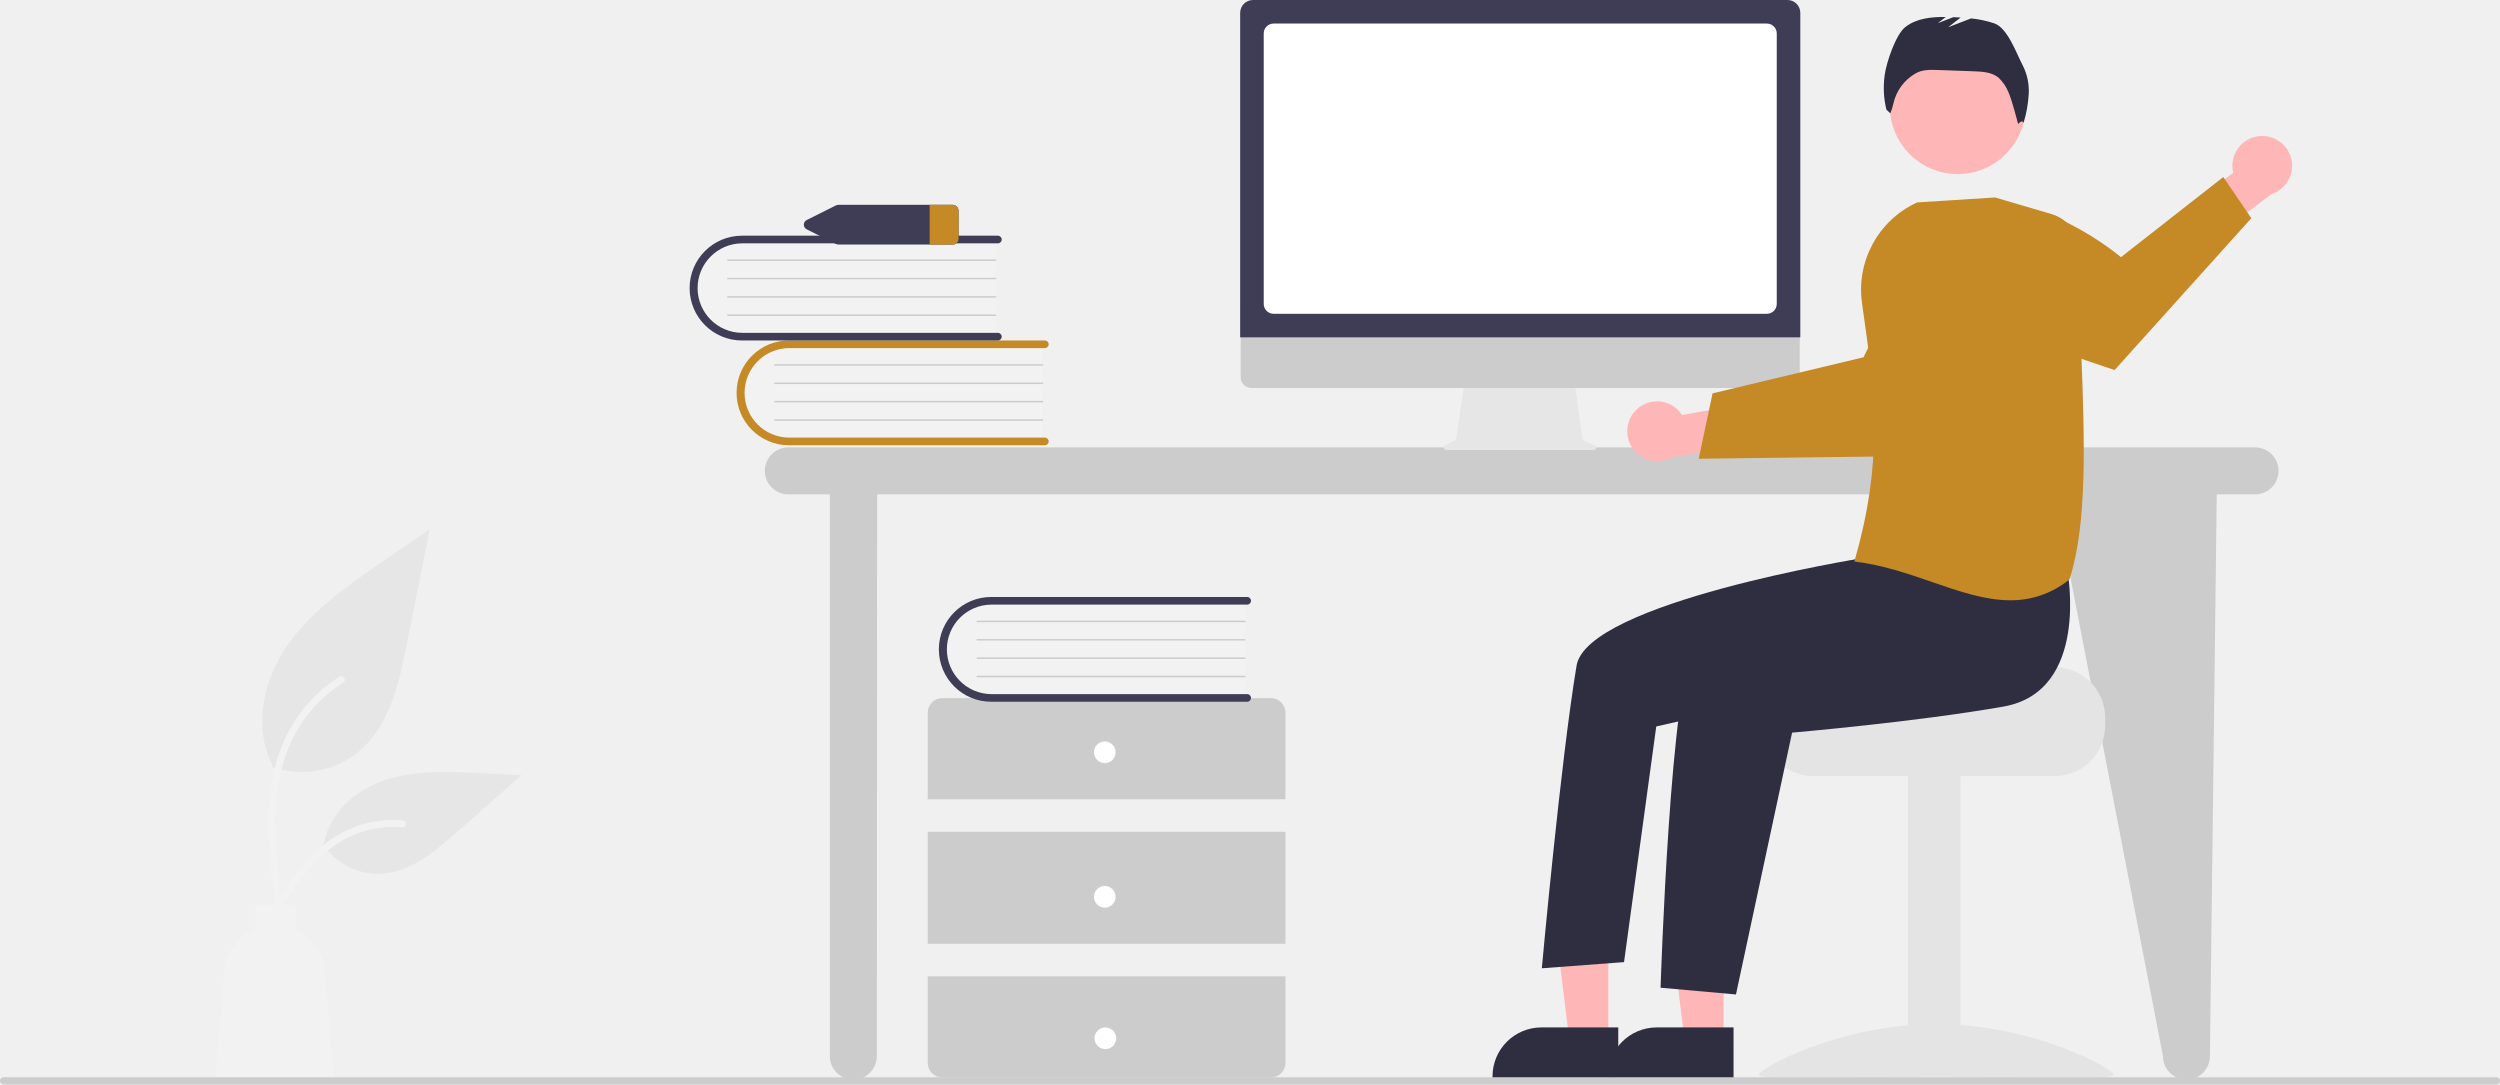
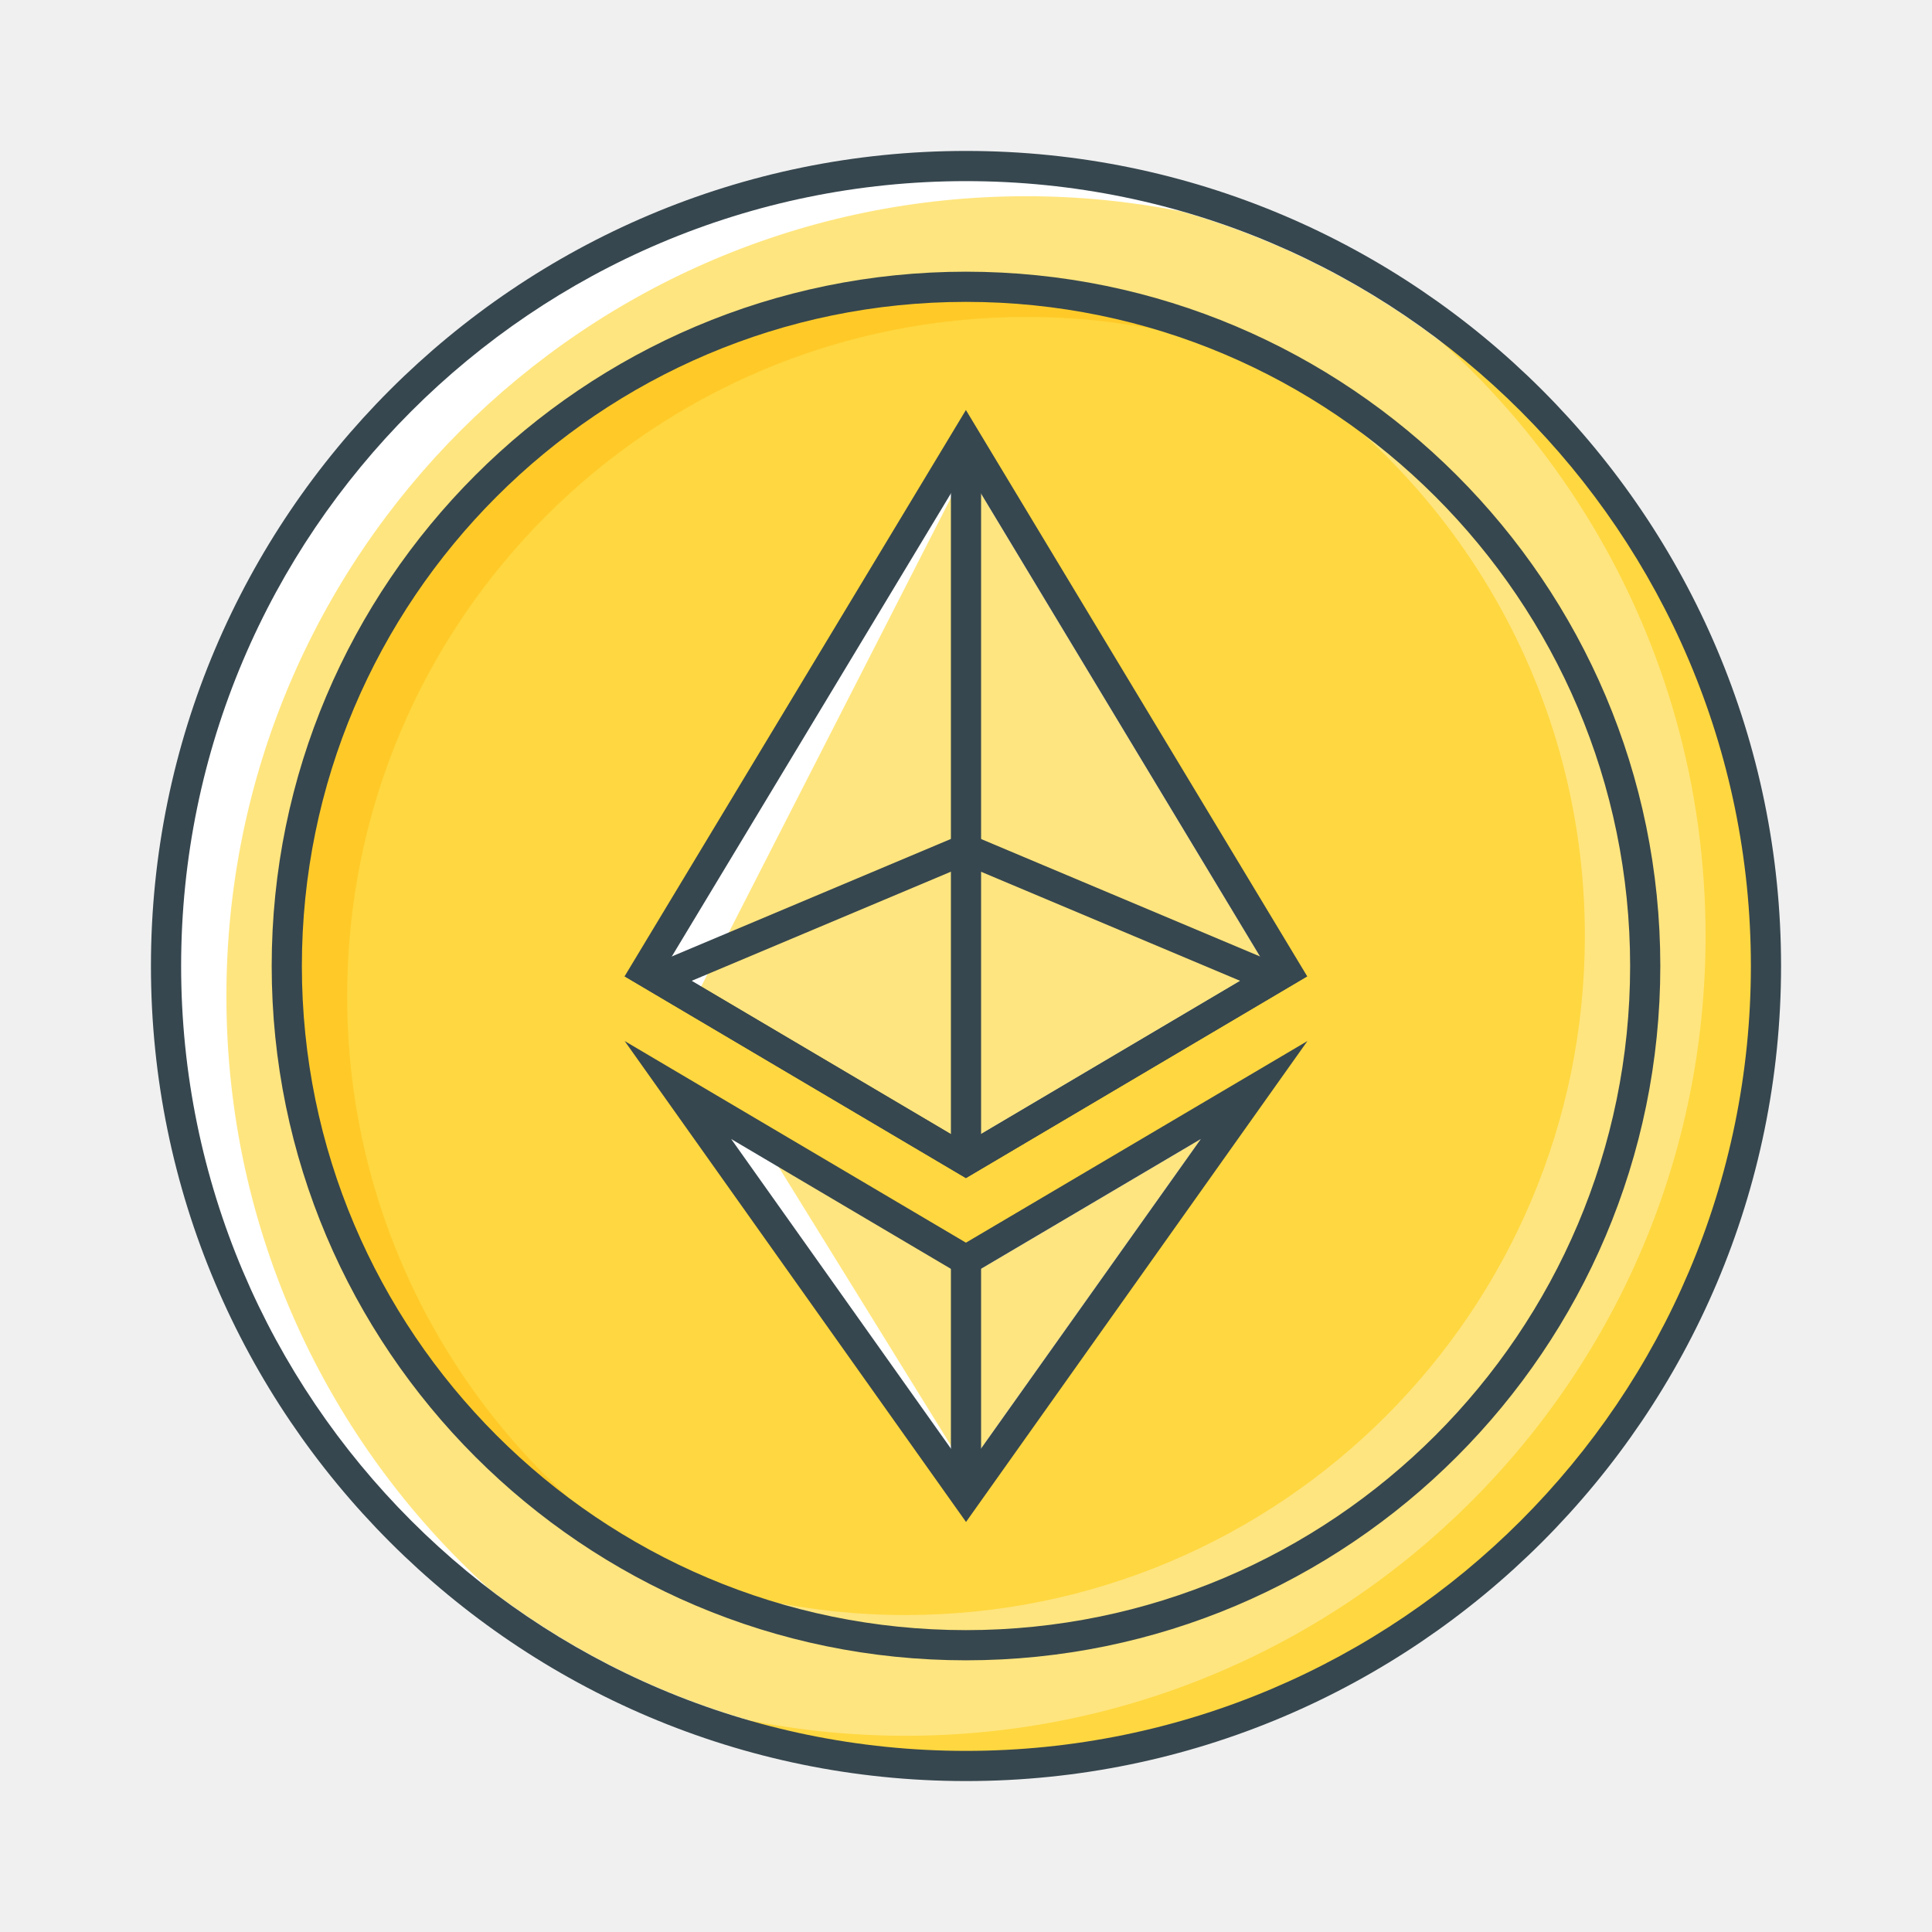
- <svg xmlns="http://www.w3.org/2000/svg" data-name="Layer 1" width="979.327" height="424.837" viewBox="0 0 979.327 424.837">
-   <path d="M993.718,412.839H419.142a9.199,9.199,0,0,0,0,18.398H435.417V651.303a9.199,9.199,0,0,0,18.398,0l.14-220.065h461.156l42.52,220.065a9.199,9.199,0,1,0,18.398,0l2.676-220.065h15.014a9.199,9.199,0,0,0,0-18.398Z" transform="translate(-110.3366 -237.5817)" fill="#ccc" />
-   <path d="M518.737,371.85v38.955H421.141a19.489,19.489,0,1,1-1.355-38.955q.677-.024,1.355,0Z" transform="translate(-110.3366 -237.5817)" fill="#f2f2f2" />
-   <path d="M521.134,410.506a1.499,1.499,0,0,1-1.498,1.498H419.403a20.526,20.526,0,0,1,0-41.052H519.636a1.498,1.498,0,1,1,0,2.997H419.403a17.53,17.53,0,0,0,0,35.059H519.636A1.499,1.499,0,0,1,521.134,410.506Z" transform="translate(-110.3366 -237.5817)" fill="#c58926" />
-   <path d="M518.737,380.84H413.859a.3.3,0,0,1-.006-.599H518.737a.3.3,0,0,1,0,.599Z" transform="translate(-110.3366 -237.5817)" fill="#ccc" />
-   <path d="M518.737,388.032H413.859a.3.3,0,0,1-.006-.599H518.737a.3.3,0,0,1,0,.599Z" transform="translate(-110.3366 -237.5817)" fill="#ccc" />
-   <path d="M518.737,395.223H413.859a.3.3,0,0,1-.006-.599H518.737a.3.3,0,0,1,0,.599Z" transform="translate(-110.3366 -237.5817)" fill="#ccc" />
-   <path d="M518.737,402.415H413.859a.3.3,0,0,1-.006-.599H518.737a.3.3,0,0,1,0,.599Z" transform="translate(-110.3366 -237.5817)" fill="#ccc" />
-   <path d="M500.339,330.809v38.955H402.743a19.489,19.489,0,0,1-1.355-38.955q.677-.024,1.355,0Z" transform="translate(-110.3366 -237.5817)" fill="#f2f2f2" />
-   <path d="M502.737,369.464a1.499,1.499,0,0,1-1.498,1.498H401.005a20.526,20.526,0,0,1,0-41.052H501.239a1.498,1.498,0,1,1,0,2.997H401.005a17.53,17.53,0,0,0,0,35.059H501.239A1.499,1.499,0,0,1,502.737,369.464Z" transform="translate(-110.3366 -237.5817)" fill="#3f3d56" />
-   <path d="M500.339,339.799H395.461a.3.3,0,0,1-.006-.599H500.339a.3.3,0,0,1,0,.599Z" transform="translate(-110.3366 -237.5817)" fill="#ccc" />
-   <path d="M500.339,346.991H395.461a.3.3,0,0,1-.006-.599H500.339a.3.3,0,0,1,0,.599Z" transform="translate(-110.3366 -237.5817)" fill="#ccc" />
-   <path d="M500.339,354.182H395.461a.3.3,0,0,1-.006-.599H500.339a.3.3,0,0,1,0,.599Z" transform="translate(-110.3366 -237.5817)" fill="#ccc" />
-   <path d="M500.339,361.374H395.461a.3.3,0,0,1-.006-.599H500.339a.3.3,0,0,1,0,.599Z" transform="translate(-110.3366 -237.5817)" fill="#ccc" />
-   <path d="M613.874,550.683V516.718a5.661,5.661,0,0,0-5.661-5.661H479.428a5.661,5.661,0,0,0-5.661,5.661v33.965Z" transform="translate(-110.3366 -237.5817)" fill="#ccc" />
-   <rect x="363.431" y="325.839" width="140.106" height="43.872" fill="#ccc" />
-   <path d="M473.768,620.029V653.994a5.661,5.661,0,0,0,5.661,5.661H608.213a5.661,5.661,0,0,0,5.661-5.661V620.029Z" transform="translate(-110.3366 -237.5817)" fill="#ccc" />
-   <circle cx="432.776" cy="294.704" r="4.246" fill="#fff" />
-   <circle cx="432.776" cy="351.312" r="4.246" fill="#fff" />
-   <circle cx="433.004" cy="406.722" r="4.246" fill="#fff" />
-   <path d="M597.989,472.331v38.955H500.393a19.489,19.489,0,0,1-1.356-38.955q.678-.024,1.356,0Z" transform="translate(-110.3366 -237.5817)" fill="#f2f2f2" />
-   <path d="M600.386,510.986a1.499,1.499,0,0,1-1.498,1.498H498.655a20.526,20.526,0,0,1-.025-41.052H598.888a1.498,1.498,0,1,1,0,2.997H498.655a17.53,17.53,0,0,0,0,35.059H598.888A1.499,1.499,0,0,1,600.386,510.986Z" transform="translate(-110.3366 -237.5817)" fill="#3f3d56" />
-   <path d="M597.989,481.32H493.111a.3.3,0,0,1-.006-.599H597.989a.3.3,0,0,1,0,.599Z" transform="translate(-110.3366 -237.5817)" fill="#ccc" />
-   <path d="M597.989,488.512H493.111a.3.3,0,0,1-.006-.599H597.989a.3.3,0,0,1,0,.599Z" transform="translate(-110.3366 -237.5817)" fill="#ccc" />
-   <path d="M597.989,495.703H493.111a.3.3,0,0,1-.006-.599H597.989a.3.3,0,0,1,0,.599Z" transform="translate(-110.3366 -237.5817)" fill="#ccc" />
-   <path d="M597.989,502.895H493.111a.3.3,0,0,1-.006-.599H597.989a.3.3,0,0,1,0,.599Z" transform="translate(-110.3366 -237.5817)" fill="#ccc" />
-   <path d="M483.367,317.814H438.902a2.747,2.747,0,0,0-1.217.283l-11.223,5.618a2.045,2.045,0,0,0,0,3.764l11.223,5.618a2.747,2.747,0,0,0,1.217.283h44.466a2.334,2.334,0,0,0,2.463-2.165v-11.237A2.334,2.334,0,0,0,483.367,317.814Z" transform="translate(-110.3366 -237.5817)" fill="#3f3d56" />
-   <path d="M485.83,319.979v11.237a2.334,2.334,0,0,1-2.463,2.165h-8.859V317.814h8.859A2.334,2.334,0,0,1,485.83,319.979Z" transform="translate(-110.3366 -237.5817)" fill="#c58926" />
-   <path d="M216.781,537.993a35.34,35.34,0,0,0,34.126-6.011c11.953-10.032,15.7-26.56,18.749-41.864q4.509-22.633,9.019-45.266l-18.882,13.002c-13.579,9.35-27.464,18.999-36.866,32.542S209.421,522.426,216.975,537.08" transform="translate(-110.3366 -237.5817)" fill="#e6e6e6" />
-   <path d="M218.395,592.797c-1.911-13.921-3.876-28.02-2.536-42.09,1.191-12.496,5.003-24.7,12.764-34.707a57.736,57.736,0,0,1,14.813-13.423c1.481-.935,2.845,1.413,1.37,2.343a54.888,54.888,0,0,0-21.711,26.196c-4.727,12.023-5.486,25.128-4.671,37.9.493,7.723,1.537,15.396,2.589,23.059a1.406,1.406,0,0,1-.948,1.669,1.365,1.365,0,0,1-1.669-.948Z" transform="translate(-110.3366 -237.5817)" fill="#f2f2f2" />
-   <path d="M236.802,568.164a26.014,26.014,0,0,0,22.666,11.699c11.474-.545,21.04-8.553,29.651-16.156l25.47-22.488-16.857-.807c-12.122-.58-24.557-1.121-36.104,2.617s-22.195,12.735-24.306,24.686" transform="translate(-110.3366 -237.5817)" fill="#e6e6e6" />
-   <path d="M212.994,600.8c9.199-16.276,19.868-34.365,38.933-40.147A43.445,43.445,0,0,1,268.302,558.962c1.739.15,1.304,2.83-.431,2.68a40.361,40.361,0,0,0-26.133,6.914c-7.369,5.016-13.106,11.988-17.962,19.383-2.974,4.529-5.639,9.251-8.303,13.966-.852,1.507-3.341.419-2.479-1.105Z" transform="translate(-110.3366 -237.5817)" fill="#f2f2f2" />
-   <path d="M198.255,617.932a19.698,19.698,0,0,1,12.071-16.498v-9.41h15.782v9.706a19.688,19.688,0,0,1,11.414,16.202l3.711,43.138H194.544Z" transform="translate(-110.3366 -237.5817)" fill="#f2f2f2" />
-   <path d="M734.973,411.955l-4.695-1.977-3.221-23.536h-42.889l-3.491,23.439-4.2,2.1a.997.997,0,0,0,.446,1.89h57.663A.997.997,0,0,0,734.973,411.955Z" transform="translate(-110.3366 -237.5817)" fill="#e6e6e6" />
-   <path d="M811.19,389.574H600.507a4.174,4.174,0,0,1-4.165-4.174V355.691H815.354V385.4A4.174,4.174,0,0,1,811.19,389.574Z" transform="translate(-110.3366 -237.5817)" fill="#ccc" />
-   <path d="M815.575,369.732H596.15V242.613a5.037,5.037,0,0,1,5.032-5.032h209.361a5.038,5.038,0,0,1,5.032,5.032Z" transform="translate(-110.3366 -237.5817)" fill="#3f3d56" />
-   <path d="M802.469,360.506h-193.214a3.883,3.883,0,0,1-3.879-3.879V250.687a3.884,3.884,0,0,1,3.879-3.879h193.214a3.884,3.884,0,0,1,3.879,3.879V356.627A3.883,3.883,0,0,1,802.469,360.506Z" transform="translate(-110.3366 -237.5817)" fill="#fff" />
-   <path d="M751.58,397.887a11.616,11.616,0,0,1,17.666,2.272l26.134-4.646,6.697,15.193-36.999,6.043a11.679,11.679,0,0,1-13.499-18.862Z" transform="translate(-110.3366 -237.5817)" fill="#ffb6b6" />
-   <path d="M775.776,417.286l27.246-.34,3.449-.047,55.433-.698s15.053-14.361,28.161-29.146l-1.837-13.288A54.292,54.292,0,0,0,870.023,340.152C851.25,352.696,840.363,377.526,840.363,377.526l-34.37,8.221-3.438.822-21.356,5.103Z" transform="translate(-110.3366 -237.5817)" fill="#c58926" />
-   <path d="M915.25,498.962H864.392c0,2.179-55.594,3.948-55.594,3.948a20.309,20.309,0,0,0-3.332,3.158,19.597,19.597,0,0,0-4.58,12.633v3.158a19.746,19.746,0,0,0,19.739,19.739h94.625a19.756,19.756,0,0,0,19.739-19.739v-3.158A19.766,19.766,0,0,0,915.25,498.962Z" transform="translate(-110.3366 -237.5817)" fill="#e4e4e4" />
-   <rect x="747.402" y="303.231" width="20.528" height="118.49" fill="#e4e4e4" />
-   <path d="M799.312,658.581c0,2.218,31.107.858,69.48.858s69.48,1.36,69.48-.858-31.107-19.807-69.48-19.807S799.312,656.363,799.312,658.581Z" transform="translate(-110.3366 -237.5817)" fill="#e4e4e4" />
-   <polygon points="675.186 407.461 659.908 407.46 652.64 348.531 675.188 348.532 675.186 407.461" fill="#ffb6b6" />
-   <path d="M789.419,659.852l-49.262-.002v-.623a19.175,19.175,0,0,1,19.174-19.174h.001l30.088.001Z" transform="translate(-110.3366 -237.5817)" fill="#2f2e41" />
-   <polygon points="630.031 407.461 614.753 407.46 607.485 348.531 630.033 348.532 630.031 407.461" fill="#ffb6b6" />
-   <path d="M744.264,659.852l-49.262-.002v-.623a19.175,19.175,0,0,1,19.174-19.174h.001l30.088.001Z" transform="translate(-110.3366 -237.5817)" fill="#2f2e41" />
-   <circle cx="766.887" cy="41.636" r="26.564" fill="#ffb6b6" />
-   <path d="M920.217,461.224s8.913,47.131-25,53.132-82.866,10.22-82.866,10.22L790.367,627.143l-29.534-2.637s3.928-123.467,13.588-133.127,70.712-38.583,70.712-38.583Z" transform="translate(-110.3366 -237.5817)" fill="#2f2e41" />
-   <path d="M853.983,441.471,839.151,456.351s-107.094,17.25-111.226,41.985c-6.237,37.344-13.605,118.552-13.605,118.552l32.199-2.415,12.626-92.311,51.518-11.719L869.277,478.5Z" transform="translate(-110.3366 -237.5817)" fill="#2f2e41" />
-   <path d="M902.785,263.361c-2.622-4.948-5.954-14.808-11.247-16.637a42.077,42.077,0,0,0-9.058-1.93l-8.996,3.46,4.896-3.808q-1.43-.085-2.858-.139l-6.07,2.335,3.105-2.415c-5.659-.058-11.5.53-15.885,3.975-3.738,2.937-7.442,14.062-8.041,18.778a35.917,35.917,0,0,0,.66,13.531l1.537,1.462a18.859,18.859,0,0,0,1.206-3.839,18.181,18.181,0,0,1,8.703-11.806l.084-.047c2.578-1.451,5.707-1.384,8.663-1.278l14.042.505c3.378.122,7.016.335,9.65,2.454a15.888,15.888,0,0,1,3.858,5.589c1.309,2.641,3.866,12.604,3.866,12.604s1.447-1.881,2.14-.481a48.398,48.398,0,0,0,2.014-11.233A22.009,22.009,0,0,0,902.785,263.361Z" transform="translate(-110.3366 -237.5817)" fill="#2f2e41" />
-   <path d="M995.694,290.883A11.616,11.616,0,0,0,985.181,305.261l-21.361,15.757,6.41,15.317,29.854-22.676a11.679,11.679,0,0,0-4.389-22.776Z" transform="translate(-110.3366 -237.5817)" fill="#ffb6b6" />
-   <path d="M992.256,323.052l-53.551,59.474s-25.609-8.198-45.415-17.086l-8.898-27.328a54.343,54.343,0,0,1-2.601-19.664c27.456-7.306,59.391,19.879,59.391,19.879l40.085-31.399Z" transform="translate(-110.3366 -237.5817)" fill="#c58926" />
-   <path d="M867.301,465.617c-9.554-3.3-19.433-6.713-30.089-7.994l-.458-.055.126-.443c11.031-38.731,8.278-63.507,2.872-100.723a37.591,37.591,0,0,1,21.548-39.501l.065-.03,30.434-1.934.069-.004,22.134,6.51a15.183,15.183,0,0,1,10.867,14.831c-.24,12.239.269,25.904.807,40.371,1.208,32.456,2.457,66.016-4.63,87.792l-.037.114-.095.074a36.099,36.099,0,0,1-23.081,8.108C887.901,472.732,877.762,469.23,867.301,465.617Z" transform="translate(-110.3366 -237.5817)" fill="#c58926" />
-   <path d="M1088.248,662.418H111.752a1.415,1.415,0,1,1,0-2.83h976.496a1.415,1.415,0,1,1,0,2.83Z" transform="translate(-110.3366 -237.5817)" fill="#ccc" />
+ <svg xmlns="http://www.w3.org/2000/svg" enable-background="new 0 0 64 64" height="64px" id="Layer_1" version="1.1" viewBox="0 0 64 64" width="64px" xml:space="preserve">
+   <g id="Ethereum_ETH">
+     <g>
+       <g>
+         <g>
+           <g>
+             <g>
+               <g>
+                 <g>
+                   <circle cx="32" cy="32" fill="#FFFFFF" r="26.5" />
+                 </g>
+               </g>
+             </g>
+             <g>
+               <g>
+                 <g>
+                   <g>
+                     <path d="M58,32c0-11.868-7.996-21.897-18.881-25.001C37.462,6.675,35.752,6.5,34,6.5           C19.365,6.5,7.5,18.365,7.5,33c0,7.773,3.348,14.765,8.679,19.612C20.565,55.987,26.051,58,32,58           C46.337,58,58,46.337,58,32z" fill="#FFE57F" />
+                   </g>
+                 </g>
+               </g>
+             </g>
+             <g>
+               <g>
+                 <g>
+                   <path d="M42.852,7.825C50.99,12.349,56.5,21.029,56.5,31c0,14.635-11.865,26.5-26.5,26.5          c-3.868,0-7.539-0.836-10.852-2.325C22.955,57.291,27.336,58.5,32,58.5c14.635,0,26.5-11.865,26.5-26.5          C58.5,21.233,52.074,11.973,42.852,7.825z" fill="#FFD740" />
+                 </g>
+               </g>
+             </g>
+             <g>
+               <g>
+                 <g>
+                   <path d="M32,59C17.112,59,5,46.888,5,32S17.112,5,32,5s27,12.112,27,27S46.888,59,32,59z M32,6          C17.663,6,6,17.663,6,32s11.663,26,26,26s26-11.663,26-26S46.337,6,32,6z" fill="#37474F" />
+                 </g>
+               </g>
+             </g>
+           </g>
+           <g>
+             <g>
+               <g>
+                 <g>
+                   <circle cx="32" cy="32" fill="#FFD740" r="22.5" />
+                 </g>
+               </g>
+             </g>
+             <g>
+               <g>
+                 <g>
+                   <path d="M11.5,33c0-12.426,10.074-22.5,22.5-22.5c3.212,0,6.265,0.678,9.029,1.892          C39.77,10.554,36.009,9.5,32,9.5C19.574,9.5,9.5,19.574,9.5,32c0,9.214,5.541,17.129,13.471,20.608          C16.126,48.75,11.5,41.417,11.5,33z" fill="#FFCA28" />
+                 </g>
+               </g>
+             </g>
+             <g>
+               <g>
+                 <g>
+                   <path d="M41.029,11.392C47.874,15.25,52.5,22.583,52.5,31c0,12.426-10.074,22.5-22.5,22.5          c-3.212,0-6.265-0.678-9.029-1.892C24.23,53.446,27.991,54.5,32,54.5c12.426,0,22.5-10.074,22.5-22.5          C54.5,22.786,48.959,14.871,41.029,11.392z" fill="#FFE57F" />
+                 </g>
+               </g>
+             </g>
+             <g>
+               <g>
+                 <g>
+                   <path d="M32,55C19.317,55,9,44.683,9,32S19.317,9,32,9s23,10.317,23,23S44.683,55,32,55z M32,10          c-12.131,0-22,9.869-22,22s9.869,22,22,22s22-9.869,22-22S44.131,10,32,10z" fill="#37474F" />
+                 </g>
+               </g>
+             </g>
+           </g>
+         </g>
+       </g>
+     </g>
+     <g>
+       <g>
+         <g>
+           <g>
+             <g>
+               <polygon fill="#FFFFFF" points="21.379,32.168 31.997,14.551 42.614,32.168 31.997,38.443       " />
+             </g>
+           </g>
+         </g>
+         <g>
+           <g>
+             <g>
+               <polygon fill="#FFE57F" points="41.926,31.994 31.997,15.52 23.067,32.994 31.997,37.863       " />
+             </g>
+           </g>
+         </g>
+         <g>
+           <g>
+             <g>
+               <path d="M31.997,15.52l9.929,16.475l-9.929,5.869l-9.93-5.869L31.997,15.52L31.997,15.52z M31.997,13.582        L20.69,32.342l11.307,6.683l11.306-6.683L31.997,13.582L31.997,13.582z" fill="#37474F" />
+             </g>
+           </g>
+         </g>
+       </g>
+       <g>
+         <g>
+           <g>
+             <g>
+               <path d="M31.997,28.667l9.086,3.825l-9.086,5.371l-9.087-5.371L31.997,28.667L31.997,28.667z M31.997,27.582        l-11.307,4.76l11.307,6.683l11.306-6.683L31.997,27.582L31.997,27.582z" fill="#37474F" />
+             </g>
+           </g>
+         </g>
+       </g>
+       <g>
+         <g>
+           <g>
+             <g>
+               <polygon fill="#FFFFFF" points="22.456,36.109 31.997,41.746 41.544,36.108 31.998,49.554       " />
+             </g>
+           </g>
+         </g>
+         <g>
+           <g>
+             <g>
+               <polygon fill="#FFE57F" points="39.778,37.732 32.505,42.026 31.997,42.326 31.488,42.026 25.222,37.732 31.998,48.689               " />
+             </g>
+           </g>
+         </g>
+         <g>
+           <g>
+             <g>
+               <path d="M39.778,37.732l-7.78,10.957l-7.776-10.957l7.267,4.294l0.509,0.3l0.508-0.3L39.778,37.732        L39.778,37.732z M43.311,34.485l-11.313,6.68l-11.306-6.68L32,50.416v0.002L43.311,34.485L43.311,34.485z" fill="#37474F" />
+             </g>
+           </g>
+         </g>
+       </g>
+     </g>
+     <g>
+       <g>
+         <g>
+           <rect fill="#37474F" height="22.792" width="1" x="31.5" y="15.461" />
+         </g>
+       </g>
+     </g>
+     <g>
+       <g>
+         <g>
+           <rect fill="#37474F" height="7.874" width="1" x="31.5" y="41.337" />
+         </g>
+       </g>
+     </g>
+   </g>
</svg>
